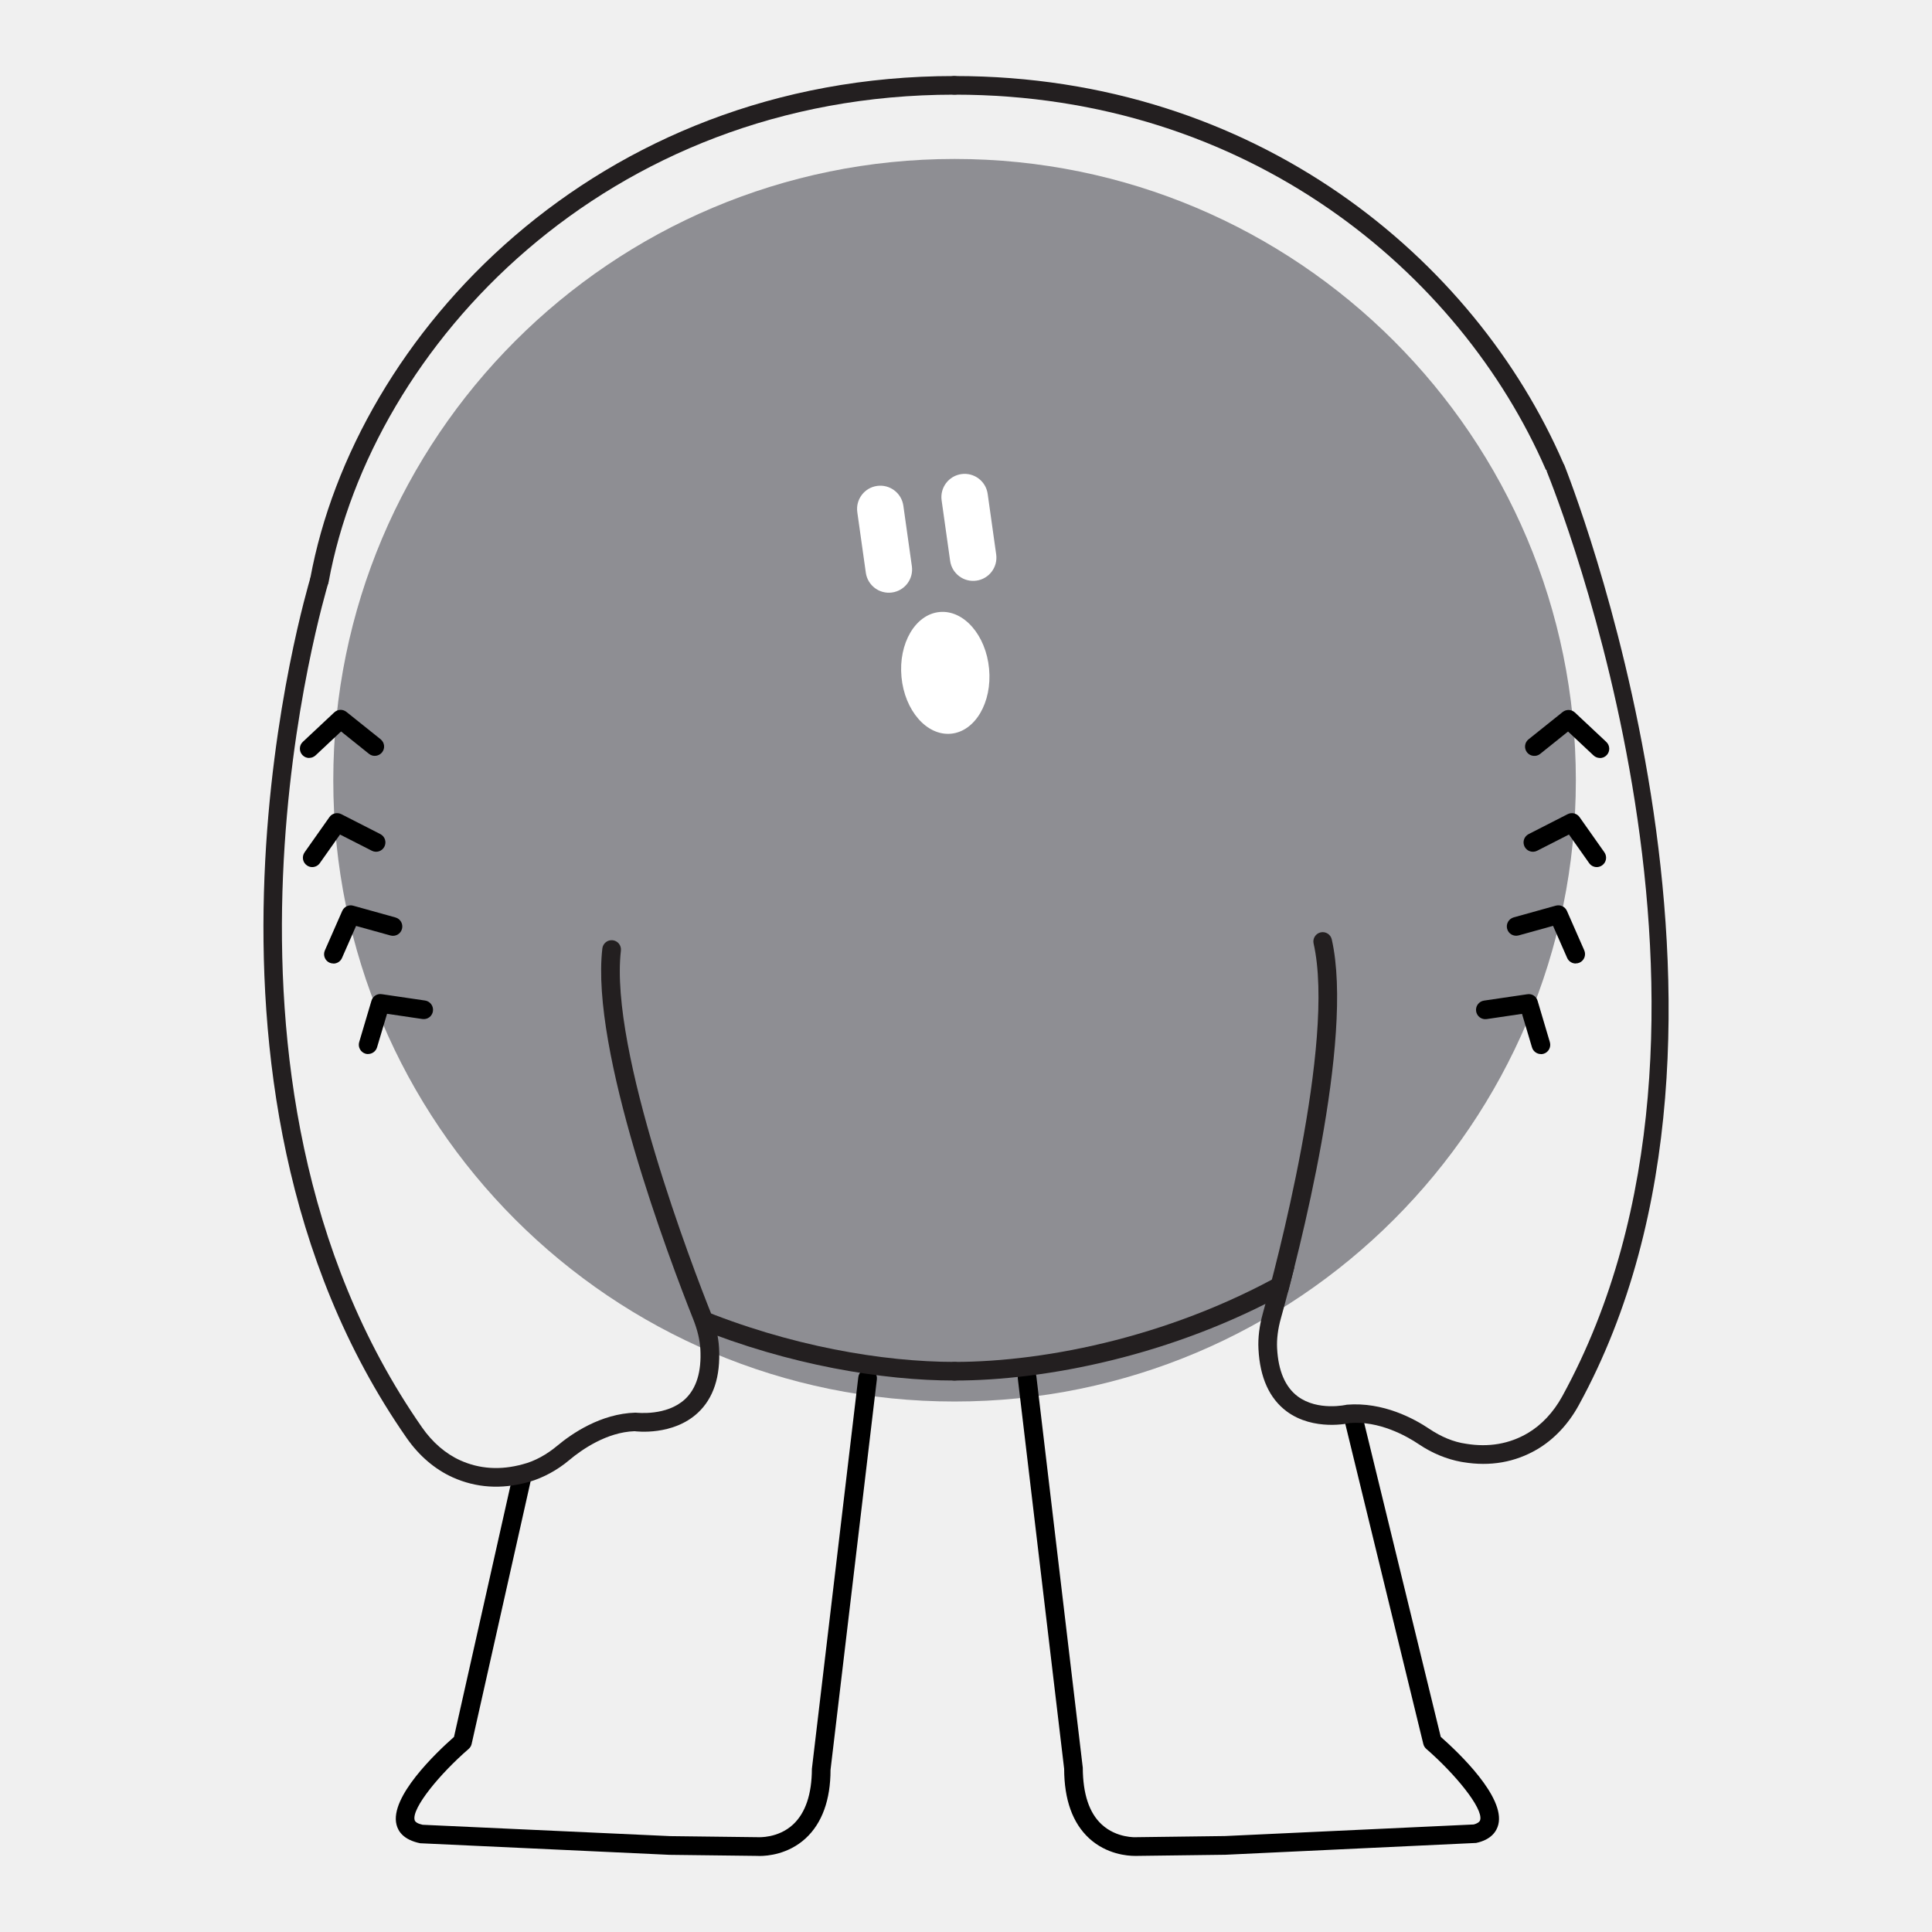
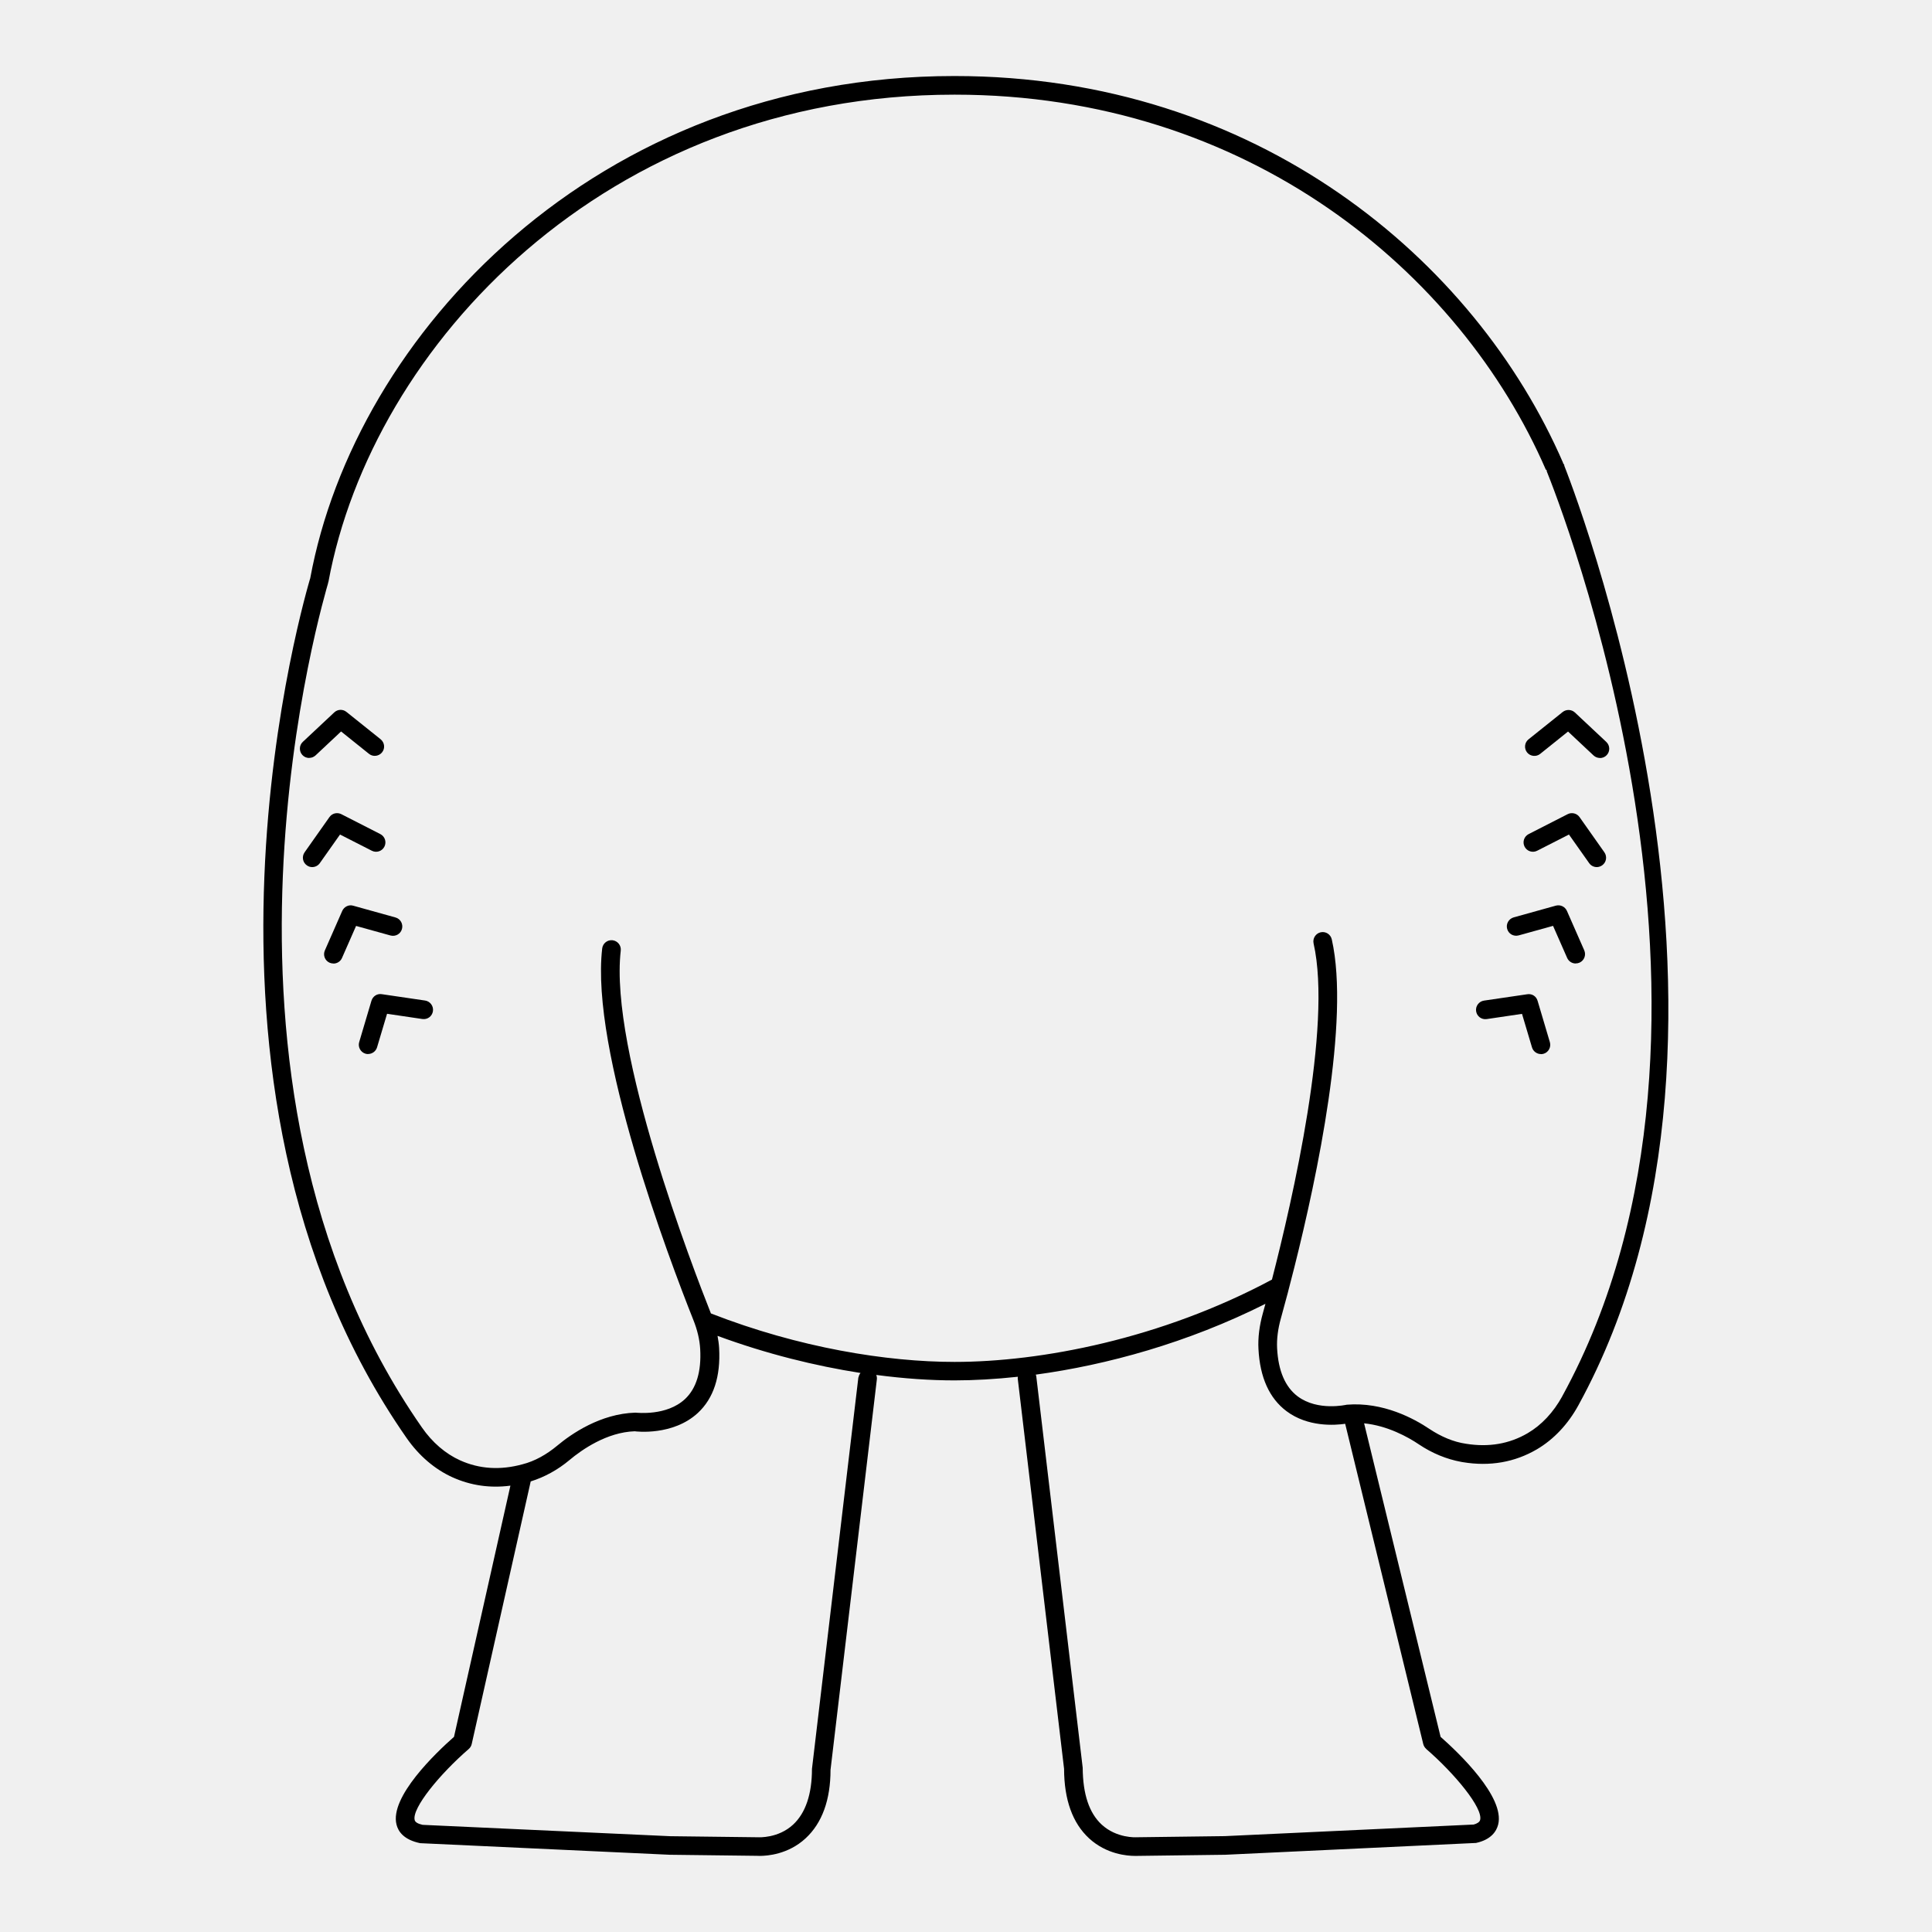
<svg xmlns="http://www.w3.org/2000/svg" id="Layer_2" viewBox="0 0 255.12 255.12">
  <defs>
    <style>
      .cls-1 {
        fill: none;
      }
- 
-       .cls-2 {
-         fill: #231f20;
-       }
- 
-       .cls-3 {
-         fill: #8e8e93;
-       }
- 
-       .cls-4 {
-         fill: #fff;
-       }
    </style>
  </defs>
  <g id="Layer_1-2" data-name="Layer_1">
    <g>
-       <circle class="cls-3" cx="126.05" cy="103.03" r="82.04" />
-       <path d="M70.3,194.57l-8.02,35.72c-.06.26-.2.49-.4.66-3.77,3.26-7.53,7.81-7.13,9.38.07.28.43.49,1.05.63l32.7,1.5,11.57.14c.11,0,2.68.16,4.66-1.68,1.63-1.52,2.47-3.99,2.48-7.35l6.13-51.72c.08-.68.72-1.18,1.37-1.08.68.08,1.16.69,1.08,1.37l-6.12,51.58c0,3.94-1.11,7.03-3.29,9.04-2.3,2.11-5.07,2.32-6.05,2.32-.21,0-.34,0-.37-.01l-11.53-.14-32.95-1.53c-2.22-.46-2.9-1.58-3.12-2.45-.93-3.64,5.21-9.49,7.59-11.59l7.73-34.41" />
-       <path d="M179.8,186.51l10.45,42.84c2.37,2.09,8.53,7.94,7.6,11.59-.22.87-.91,1.99-2.93,2.42l-33.11,1.56-11.66.15s-.12,0-.31,0c-.93,0-3.71-.2-6.02-2.32-2.18-2.01-3.29-5.09-3.3-9.18l-6.12-51.55c-.08-.67.4-1.29,1.08-1.37.68-.1,1.29.4,1.37,1.08l6.13,51.69c.02,3.49.85,5.97,2.49,7.49,1.98,1.84,4.56,1.7,4.59,1.69l11.69-.15,32.86-1.53c.43-.11.78-.32.85-.6.4-1.57-3.36-6.12-7.12-9.38-.19-.17-.33-.39-.39-.64l-10.72-43.98" />
      <path d="M40.83,100.09c-.33,0-.66-.13-.9-.39-.46-.5-.44-1.28.06-1.74l4.15-3.89c.45-.42,1.13-.45,1.61-.06l4.51,3.61c.53.43.62,1.2.19,1.73-.43.53-1.21.62-1.73.19l-3.68-2.95-3.37,3.16c-.24.22-.54.33-.84.33Z" />
      <path d="M41.23,114.5c-.25,0-.49-.07-.71-.23-.56-.39-.69-1.16-.3-1.72l3.28-4.65c.35-.5,1.01-.67,1.57-.39l5.15,2.63c.61.31.85,1.05.54,1.66-.31.61-1.05.85-1.66.54l-4.2-2.14-2.67,3.78c-.24.34-.62.52-1.01.52Z" />
      <path d="M44.03,127.23c-.17,0-.33-.03-.5-.1-.62-.27-.91-1-.63-1.63l2.29-5.21c.25-.56.87-.87,1.46-.69l5.57,1.55c.66.18,1.04.86.86,1.52-.18.66-.85,1.04-1.52.86l-4.54-1.26-1.86,4.23c-.2.46-.65.74-1.13.74Z" />
      <path d="M48.61,139.19c-.12,0-.23-.02-.35-.05-.65-.2-1.02-.88-.83-1.53l1.62-5.46c.18-.59.74-.97,1.36-.87l5.72.84c.67.1,1.14.73,1.04,1.4-.1.67-.7,1.14-1.4,1.04l-4.66-.69-1.32,4.43c-.16.53-.65.88-1.18.88Z" />
      <path d="M211.27,100.09c-.3,0-.6-.11-.84-.33l-3.37-3.16-3.68,2.95c-.52.42-1.3.34-1.73-.19-.42-.53-.34-1.31.19-1.73l4.51-3.61c.48-.38,1.17-.35,1.61.06l4.15,3.89c.5.47.52,1.25.06,1.74-.24.26-.57.39-.9.39Z" />
      <path d="M210.86,114.5c-.39,0-.77-.18-1.01-.52l-2.67-3.78-4.2,2.14c-.6.31-1.35.07-1.66-.54-.31-.61-.07-1.35.54-1.66l5.15-2.63c.55-.28,1.22-.11,1.57.39l3.28,4.65c.39.56.26,1.33-.3,1.72-.22.15-.46.23-.71.23Z" />
      <path d="M208.07,127.23c-.47,0-.92-.27-1.13-.74l-1.86-4.23-4.54,1.26c-.67.18-1.34-.2-1.52-.86-.18-.65.2-1.33.86-1.52l5.57-1.55c.59-.16,1.21.13,1.46.69l2.29,5.21c.27.62,0,1.35-.63,1.63-.16.07-.33.1-.5.1Z" />
      <path d="M203.48,139.19c-.53,0-1.02-.35-1.18-.88l-1.32-4.43-4.66.69c-.69.1-1.3-.37-1.4-1.04-.1-.67.37-1.3,1.04-1.4l5.72-.84c.64-.1,1.19.28,1.36.87l1.62,5.46c.19.65-.18,1.34-.83,1.53-.12.03-.24.05-.35.05Z" />
-       <path class="cls-2" d="M69.89,195.67c-.07.02-.15.04-.22.06-3.48.96-6.81.74-9.9-.65-2.33-1.05-4.43-2.84-6.06-5.18-32.9-47.21-12.94-112.72-12.76-113.47.16-.66.83-1.07,1.49-.9.66.16,1.07.83.9,1.49-.18.74-19.87,65.19,12.39,111.47,1.38,1.98,3.12,3.48,5.05,4.35,2.55,1.15,5.32,1.32,8.23.52,1.63-.41,3.2-1.3,4.59-2.46,1.88-1.57,5.71-4.23,10.32-4.36.23.01,4.11.48,6.55-1.79,1.5-1.41,2.18-3.63,2.01-6.61-.07-1.21-.38-2.51-.91-3.86-3.22-8.09-13.6-35.54-12.03-49.04.08-.67.69-1.16,1.37-1.08.68.08,1.16.69,1.08,1.37-1.54,13.26,9.62,42.18,11.88,47.84.63,1.59,1,3.15,1.08,4.63.21,3.76-.73,6.64-2.81,8.57-3.28,3.05-8.13,2.45-8.34,2.42-3.67.12-6.98,2.43-8.61,3.8-1.59,1.34-3.42,2.33-5.3,2.89Z" />
-       <path class="cls-2" d="M92.08,172.72c12.22,5.06,24.59,7.12,33.97,7.12.68,0,1.23.55,1.23,1.23s-.55,1.23-1.23,1.23c-9.43,0-21.81-2.02-34.11-6.99" />
-       <path class="cls-2" d="M42.19,77.84c-.07,0-.15,0-.23-.02-.67-.13-1.11-.77-.99-1.44C46.88,44.22,78.69,10.04,126.01,10.04c.73.03,1.27.54,1.27,1.23s-.55,1.23-1.23,1.23h-.04c-45.98,0-76.88,33.14-82.61,64.33-.11.59-.63,1.01-1.21,1.01Z" />
-       <path class="cls-2" d="M192.97,193.04c-1.92-.35-3.85-1.14-5.57-2.3-1.77-1.19-5.31-3.13-9.16-2.83,0,.02-4.77,1.12-8.35-1.55-2.27-1.7-3.52-4.46-3.71-8.22-.08-1.48.12-3.07.58-4.72,1.64-5.87,9.65-35.82,6.7-48.83-.15-.66.27-1.32.93-1.47.67-.15,1.32.27,1.47.93,3,13.25-4.39,41.65-6.72,50.04-.39,1.39-.56,2.72-.5,3.93.15,2.99,1.07,5.13,2.72,6.37,2.67,1.99,6.45,1.11,6.49,1.1,4.79-.39,8.89,1.84,10.92,3.21,1.51,1.01,3.15,1.72,4.83,1.95,2.98.49,5.71.02,8.13-1.4,1.82-1.07,3.4-2.75,4.56-4.86,27.13-49.46-.86-119.18-2.02-122.09-.25-.63.1-1.35.74-1.58.64-.24,1.35.1,1.58.74.26.73,29.53,73.67,1.87,124.12-1.37,2.5-3.27,4.5-5.47,5.8-2.93,1.72-6.21,2.29-9.77,1.7-.08-.01-.15-.02-.23-.04Z" />
-       <path class="cls-2" d="M170.08,170.61c-15.29,8.43-32.04,11.69-44.03,11.69-.68,0-1.23-.55-1.23-1.23s.55-1.23,1.23-1.23c12.2,0,29.48-3.47,44.88-12.54" />
-       <path class="cls-2" d="M204.14,62.05c-11.31-26.05-39.33-49.55-78.05-49.55h-.04c-.68,0-1.23-.55-1.23-1.23s.59-1.26,1.27-1.23c39.84,0,68.68,24.22,80.33,51.08" />
-       <rect class="cls-4" x="109.7" y="68.14" width="14.21" height="6.14" rx="3.07" ry="3.07" transform="translate(62.57 196.79) rotate(-98.01)" />
-       <rect class="cls-4" x="120.83" y="66.57" width="14.21" height="6.14" rx="3.07" ry="3.07" transform="translate(76.81 206.03) rotate(-98.01)" />
-       <ellipse class="cls-4" cx="124.82" cy="88.86" rx="5.81" ry="8.07" transform="translate(-7.71 11.97) rotate(-5.33)" />
+       <path d="M206.58,61.45c-.04-.12-.12-.22-.2-.32h.03c-11.65-26.87-40.49-51.09-80.33-51.09-.02,0-.03,0-.04,0-.01,0-.02,0-.04,0-47.31,0-79.13,34.18-85.04,66.35,0,0,0,0,0,0,0,.02-.02.03-.02.04-.19.75-20.14,66.27,12.76,113.47,1.63,2.34,3.73,4.13,6.06,5.18,2.42,1.09,4.98,1.45,7.64,1.1l-7.45,33.17c-2.38,2.1-8.52,7.94-7.59,11.59.22.87.91,1.99,3.12,2.45l32.95,1.53,11.53.14s.16.01.37.01c.99,0,3.76-.2,6.05-2.32,2.18-2.01,3.29-5.09,3.29-9.04l6.12-51.58c.02-.2-.01-.39-.08-.57,3.7.49,7.18.72,10.33.72,2.58,0,5.4-.16,8.37-.48,0,.07-.03.14-.02.22l6.12,51.55c.01,4.08,1.12,7.17,3.3,9.18,2.31,2.13,5.1,2.32,6.02,2.32.19,0,.3,0,.31,0l11.66-.15,33.11-1.56c2.02-.44,2.7-1.56,2.92-2.42.93-3.65-5.23-9.5-7.6-11.59l-10.1-41.4c3.08.31,5.79,1.8,7.25,2.79,1.73,1.16,3.65,1.95,5.57,2.3.08.01.15.02.23.04,3.56.59,6.85.01,9.77-1.7,2.21-1.3,4.1-3.3,5.47-5.8,27.67-50.45-1.6-123.39-1.87-124.12ZM113.35,181.86l-6.13,51.72c0,3.35-.85,5.83-2.48,7.35-1.98,1.84-4.55,1.68-4.66,1.68l-11.57-.14-32.7-1.5c-.63-.14-.98-.35-1.05-.63-.4-1.57,3.36-6.12,7.13-9.38.2-.17.34-.4.4-.66l7.79-34.68c1.81-.56,3.58-1.53,5.12-2.82,1.63-1.37,4.94-3.68,8.61-3.8.2.03,5.05.62,8.34-2.42,2.08-1.93,3.02-4.81,2.81-8.57-.03-.53-.11-1.07-.21-1.61,6.48,2.39,12.92,3.97,18.88,4.9-.13.17-.23.36-.26.58ZM188.33,230.95c3.77,3.26,7.53,7.81,7.12,9.38-.07.28-.43.49-.85.6l-32.86,1.53-11.69.15s-2.6.16-4.59-1.69c-1.63-1.52-2.47-3.99-2.49-7.49l-6.13-51.69c0-.08-.05-.15-.07-.22,9.37-1.27,20.08-4.2,30.33-9.35-.13.49-.25.91-.34,1.24-.46,1.65-.66,3.24-.58,4.72.19,3.76,1.44,6.52,3.71,8.22,2.81,2.1,6.35,1.87,7.74,1.66l10.31,42.29c.06.25.2.47.39.64ZM206.29,184.39c-1.16,2.11-2.73,3.79-4.56,4.86-2.42,1.42-5.15,1.88-8.13,1.4-1.68-.24-3.32-.95-4.83-1.95-2.03-1.37-6.13-3.6-10.92-3.21-.04,0-3.82.9-6.49-1.1-1.65-1.24-2.57-3.38-2.72-6.37-.06-1.21.11-2.54.5-3.93.26-.93.58-2.11.94-3.47,0,0,0,0,0,0l.03-.13c.25-.95.52-1.99.8-3.11l.02-.08s0,0,0,0c3-11.94,7.36-32.54,4.93-43.26-.15-.66-.8-1.08-1.47-.93-.66.15-1.08.81-.93,1.48,2.48,10.95-2.79,33.88-5.5,44.38-14.62,7.83-30.49,10.87-41.91,10.87-8.92,0-20.54-1.86-32.17-6.4,0-.02-.02-.05-.03-.07-2.25-5.66-13.42-34.58-11.88-47.84.08-.68-.41-1.29-1.08-1.37-.68-.08-1.29.41-1.37,1.08-1.57,13.5,8.81,40.95,12.03,49.04.54,1.34.84,2.64.91,3.86.17,2.98-.51,5.21-2.01,6.61-2.43,2.26-6.32,1.8-6.55,1.79-4.61.14-8.44,2.79-10.32,4.36-1.39,1.16-2.96,2.05-4.59,2.46-2.91.8-5.68.63-8.23-.52-1.93-.87-3.68-2.37-5.05-4.35-32.26-46.28-12.57-110.73-12.39-111.47,0-.02,0-.03,0-.05.02-.05.04-.09.05-.14C49.13,45.64,80.02,12.5,126.01,12.5h.08c38.72,0,66.75,23.5,78.05,49.55l.08-.03c.01.09.01.18.05.27,1.16,2.91,29.15,72.63,2.02,122.09Z" />
    </g>
    <rect class="cls-1" width="255.12" height="255.12" />
  </g>
</svg>
